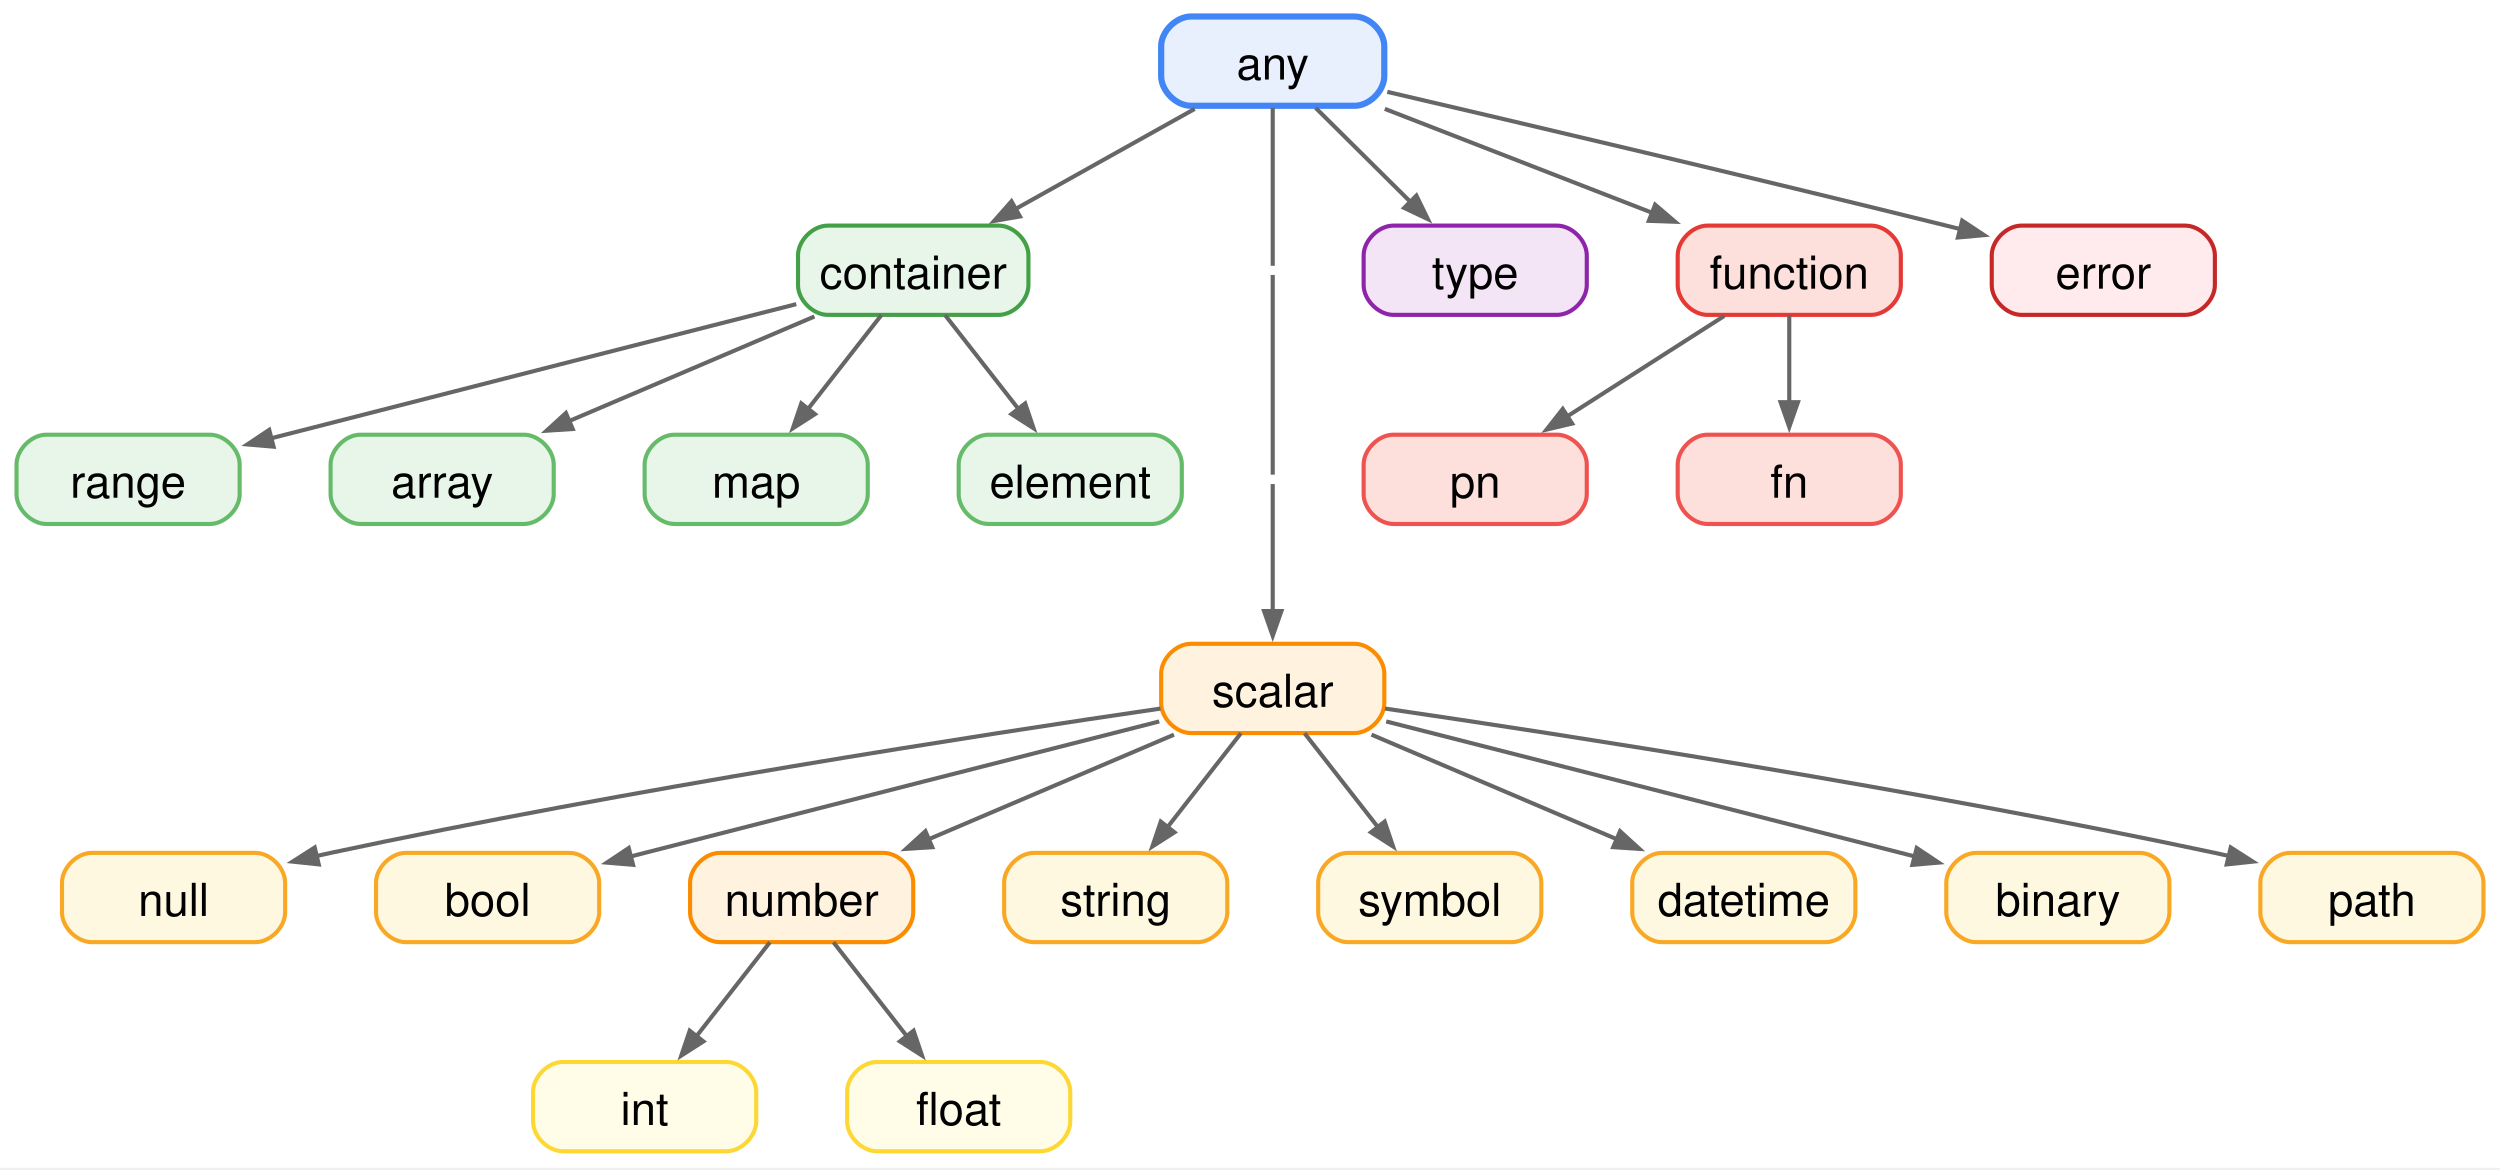
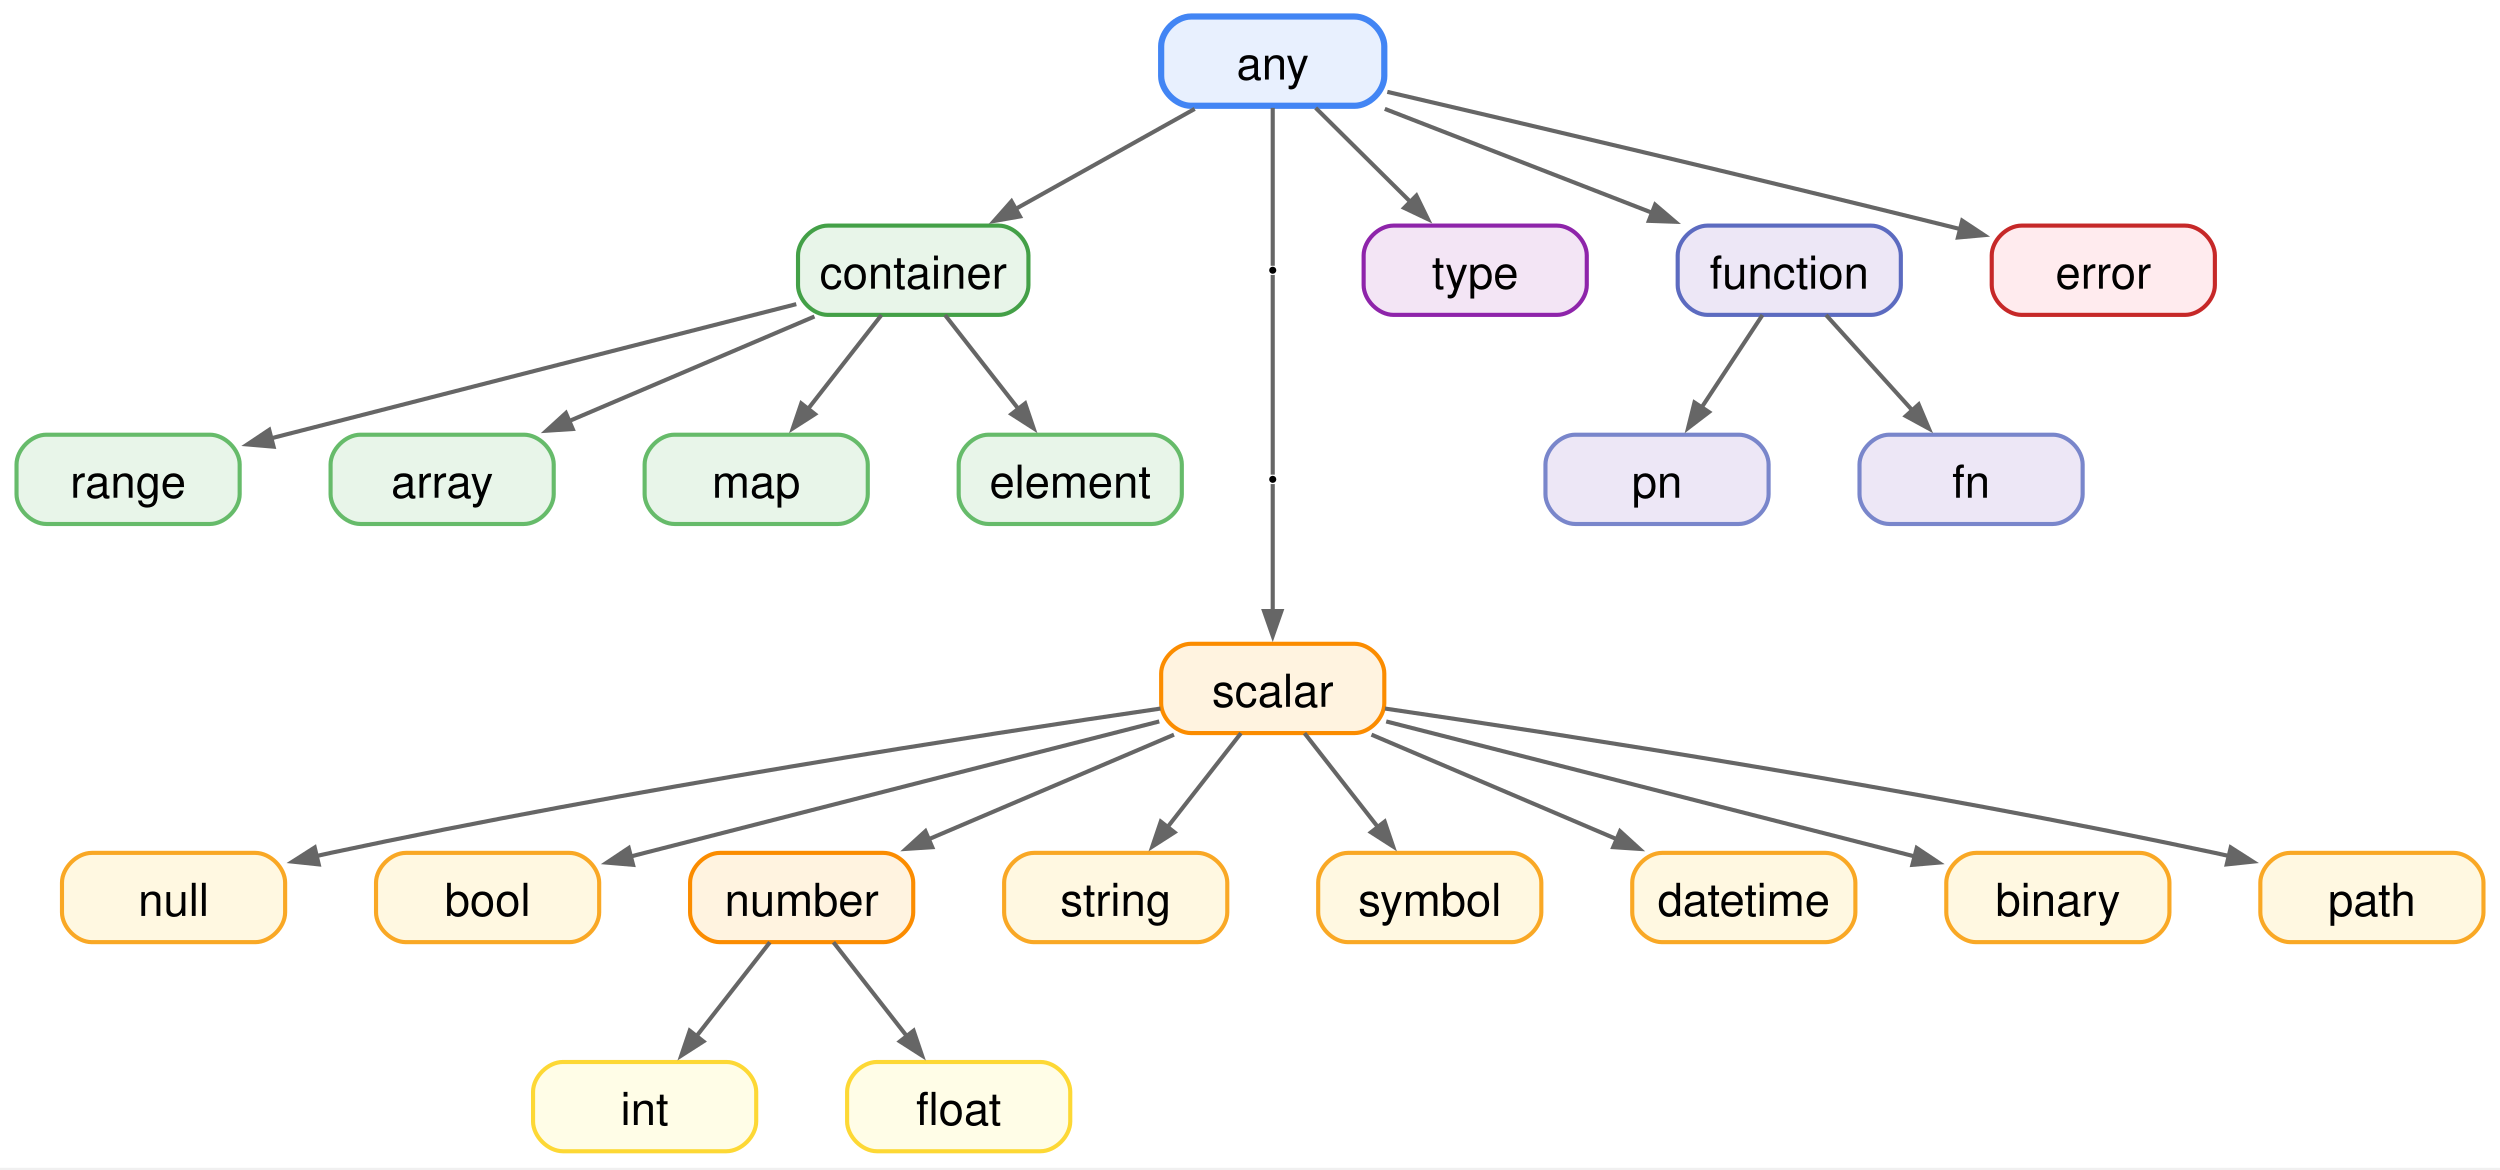
<svg xmlns="http://www.w3.org/2000/svg" width="605pt" height="283pt" viewBox="0.00 0.00 605.00 283.00">
  <g id="graph0" class="graph" transform="scale(1 1) rotate(0) translate(4 278.6)">
    <polygon fill="white" stroke="none" points="-4,4 -4,-278.6 601,-278.6 601,4 -4,4" />
    <g id="node1" class="node">
      <path fill="#e8f0fe" stroke="#4285f4" stroke-width="1.5" d="M323.8,-274.6C323.8,-274.6 284.2,-274.6 284.2,-274.6 280.6,-274.6 277,-271 277,-267.4 277,-267.4 277,-260.2 277,-260.2 277,-256.6 280.6,-253 284.2,-253 284.2,-253 323.8,-253 323.8,-253 327.4,-253 331,-256.6 331,-260.2 331,-260.2 331,-267.4 331,-267.4 331,-271 327.4,-274.6 323.8,-274.6" />
      <text xml:space="preserve" text-anchor="middle" x="304" y="-259.35" font-family="Helvetica,sans-Serif" font-size="11.00">any</text>
+     </g>
+     <g id="node2" class="node">
+       <ellipse fill="black" stroke="black" cx="304" cy="-213.2" rx="0.36" ry="0.36" />
    </g>
    <g id="edge1" class="edge">
      <path fill="none" stroke="#666666" d="M304,-252.49C304,-238.67 304,-215.69 304,-214.27" />
    </g>
    <g id="node5" class="node">
      <path fill="#e8f5e9" stroke="#43a047" d="M237.68,-224C237.68,-224 196.32,-224 196.32,-224 192.72,-224 189.12,-220.4 189.12,-216.8 189.12,-216.8 189.12,-209.6 189.12,-209.6 189.12,-206 192.72,-202.4 196.32,-202.4 196.32,-202.4 237.68,-202.4 237.68,-202.4 241.28,-202.4 244.88,-206 244.88,-209.6 244.88,-209.6 244.88,-216.8 244.88,-216.8 244.88,-220.4 241.28,-224 237.68,-224" />
      <text xml:space="preserve" text-anchor="middle" x="217" y="-208.75" font-family="Helvetica,sans-Serif" font-size="11.00">container</text>
    </g>
    <g id="edge4" class="edge">
      <path fill="none" stroke="#666666" d="M285.12,-252.25C272.41,-245.15 255.51,-235.71 241.73,-228.01" />
      <polygon fill="#666666" stroke="#666666" points="242.83,-226.22 236.57,-225.13 240.78,-229.89 242.83,-226.22" />
    </g>
    <g id="node6" class="node">
      <path fill="#f3e5f5" stroke="#8e24aa" d="M372.8,-224C372.8,-224 333.2,-224 333.2,-224 329.6,-224 326,-220.4 326,-216.8 326,-216.8 326,-209.6 326,-209.6 326,-206 329.6,-202.4 333.2,-202.4 333.2,-202.4 372.8,-202.4 372.8,-202.4 376.4,-202.4 380,-206 380,-209.6 380,-209.6 380,-216.8 380,-216.8 380,-220.4 376.4,-224 372.8,-224" />
      <text xml:space="preserve" text-anchor="middle" x="353" y="-208.75" font-family="Helvetica,sans-Serif" font-size="11.00">type</text>
    </g>
    <g id="edge10" class="edge">
      <path fill="none" stroke="#666666" d="M314.39,-252.49C321.15,-245.79 330.08,-236.94 337.64,-229.43" />
      <polygon fill="#666666" stroke="#666666" points="338.77,-231.27 341.55,-225.56 335.81,-228.29 338.77,-231.27" />
    </g>
    <g id="node7" class="node">
-       <path fill="#fde0dc" stroke="#e53935" d="M448.8,-224C448.8,-224 409.2,-224 409.2,-224 405.6,-224 402,-220.4 402,-216.8 402,-216.8 402,-209.6 402,-209.6 402,-206 405.6,-202.4 409.2,-202.4 409.2,-202.4 448.8,-202.4 448.8,-202.4 452.4,-202.4 456,-206 456,-209.6 456,-209.6 456,-216.8 456,-216.8 456,-220.4 452.4,-224 448.8,-224" />
+       <path fill="#ede7f6" stroke="#5c6bc0" d="M448.8,-224C448.8,-224 409.2,-224 409.2,-224 405.6,-224 402,-220.4 402,-216.8 402,-216.8 402,-209.6 402,-209.6 402,-206 405.6,-202.4 409.2,-202.4 409.2,-202.4 448.8,-202.4 448.8,-202.4 452.4,-202.4 456,-206 456,-209.6 456,-209.6 456,-216.8 456,-216.8 456,-220.4 452.4,-224 448.8,-224" />
      <text xml:space="preserve" text-anchor="middle" x="429" y="-208.75" font-family="Helvetica,sans-Serif" font-size="11.00">function</text>
    </g>
    <g id="edge9" class="edge">
      <path fill="none" stroke="#666666" d="M331.12,-252.25C350.14,-244.86 375.66,-234.94 395.88,-227.08" />
      <polygon fill="#666666" stroke="#666666" points="396.54,-229.07 401.38,-224.94 395.02,-225.16 396.54,-229.07" />
    </g>
    <g id="node8" class="node">
      <path fill="#ffebee" stroke="#c62828" d="M524.8,-224C524.8,-224 485.2,-224 485.2,-224 481.6,-224 478,-220.4 478,-216.8 478,-216.8 478,-209.6 478,-209.6 478,-206 481.6,-202.4 485.2,-202.4 485.2,-202.4 524.8,-202.4 524.8,-202.4 528.4,-202.4 532,-206 532,-209.6 532,-209.6 532,-216.8 532,-216.8 532,-220.4 528.4,-224 524.8,-224" />
      <text xml:space="preserve" text-anchor="middle" x="505" y="-208.75" font-family="Helvetica,sans-Serif" font-size="11.00">error</text>
    </g>
    <g id="edge11" class="edge">
      <path fill="none" stroke="#666666" d="M331.73,-256.37C364.19,-248.8 419.57,-235.76 467,-224 468.18,-223.71 469.38,-223.41 470.6,-223.1" />
      <polygon fill="#666666" stroke="#666666" points="470.85,-225.21 476.15,-221.7 469.82,-221.13 470.85,-225.21" />
    </g>
+     <g id="node3" class="node">
+       <ellipse fill="black" stroke="black" cx="304" cy="-162.6" rx="0.36" ry="0.36" />
+     </g>
    <g id="edge2" class="edge">
      <path fill="none" stroke="#666666" d="M304,-212.06C304,-209.3 304,-166.41 304,-163.73" />
    </g>
    <g id="node4" class="node">
      <path fill="#fff3e0" stroke="#fb8c00" d="M323.8,-122.8C323.8,-122.8 284.2,-122.8 284.2,-122.8 280.6,-122.8 277,-119.2 277,-115.6 277,-115.6 277,-108.4 277,-108.4 277,-104.8 280.6,-101.2 284.2,-101.2 284.2,-101.2 323.8,-101.2 323.8,-101.2 327.4,-101.2 331,-104.8 331,-108.4 331,-108.4 331,-115.6 331,-115.6 331,-119.2 327.4,-122.8 323.8,-122.8" />
      <text xml:space="preserve" text-anchor="middle" x="304" y="-107.55" font-family="Helvetica,sans-Serif" font-size="11.00">scalar</text>
    </g>
    <g id="edge3" class="edge">
      <path fill="none" stroke="#666666" d="M304,-161.46C304,-159.8 304,-143.7 304,-130.51" />
      <polygon fill="#666666" stroke="#666666" points="306.1,-130.72 304,-124.72 301.9,-130.72 306.1,-130.72" />
    </g>
    <g id="node24" class="node">
-       <path fill="#fde0dc" stroke="#ef5350" d="M372.8,-173.4C372.8,-173.4 333.2,-173.4 333.2,-173.4 329.6,-173.4 326,-169.8 326,-166.2 326,-166.2 326,-159 326,-159 326,-155.4 329.6,-151.8 333.2,-151.8 333.2,-151.8 372.8,-151.8 372.8,-151.8 376.4,-151.8 380,-155.4 380,-159 380,-159 380,-166.2 380,-166.2 380,-169.8 376.4,-173.4 372.8,-173.4" />
-       <text xml:space="preserve" text-anchor="middle" x="353" y="-158.15" font-family="Helvetica,sans-Serif" font-size="11.00">pn</text>
+       <path fill="#ede7f6" stroke="#7986cb" d="M416.8,-173.4C416.8,-173.4 377.2,-173.4 377.2,-173.4 373.6,-173.4 370,-169.8 370,-166.2 370,-166.2 370,-159 370,-159 370,-155.4 373.6,-151.8 377.2,-151.8 377.2,-151.8 416.8,-151.8 416.8,-151.8 420.4,-151.8 424,-155.4 424,-159 424,-159 424,-166.2 424,-166.2 424,-169.8 420.4,-173.4 416.8,-173.4" />
+       <text xml:space="preserve" text-anchor="middle" x="397" y="-158.15" font-family="Helvetica,sans-Serif" font-size="11.00">pn</text>
    </g>
    <g id="node9" class="node">
      <path fill="#fff8e1" stroke="#f9a825" d="M57.8,-72.2C57.8,-72.2 18.2,-72.2 18.2,-72.2 14.6,-72.2 11,-68.6 11,-65 11,-65 11,-57.8 11,-57.8 11,-54.2 14.6,-50.6 18.2,-50.6 18.2,-50.6 57.8,-50.6 57.8,-50.6 61.4,-50.6 65,-54.2 65,-57.8 65,-57.8 65,-65 65,-65 65,-68.6 61.4,-72.2 57.8,-72.2" />
      <text xml:space="preserve" text-anchor="middle" x="38" y="-56.95" font-family="Helvetica,sans-Serif" font-size="11.00">null</text>
    </g>
    <g id="edge14" class="edge">
      <path fill="none" stroke="#666666" d="M276.84,-107.13C233.96,-100.85 148.05,-87.59 76,-72.2 74.81,-71.95 73.6,-71.68 72.38,-71.4" />
      <polygon fill="#666666" stroke="#666666" points="73.13,-69.42 66.81,-70.09 72.16,-73.51 73.13,-69.42" />
    </g>
    <g id="node10" class="node">
      <path fill="#fff8e1" stroke="#f9a825" d="M133.8,-72.2C133.8,-72.2 94.2,-72.2 94.2,-72.2 90.6,-72.2 87,-68.6 87,-65 87,-65 87,-57.8 87,-57.8 87,-54.2 90.6,-50.6 94.2,-50.6 94.2,-50.6 133.8,-50.6 133.8,-50.6 137.4,-50.6 141,-54.2 141,-57.8 141,-57.8 141,-65 141,-65 141,-68.6 137.4,-72.2 133.8,-72.2" />
      <text xml:space="preserve" text-anchor="middle" x="114" y="-56.95" font-family="Helvetica,sans-Serif" font-size="11.00">bool</text>
    </g>
    <g id="edge15" class="edge">
      <path fill="none" stroke="#666666" d="M276.54,-104.01C246.09,-96.26 195.53,-83.37 152,-72.2 150.82,-71.9 149.62,-71.59 148.41,-71.28" />
      <polygon fill="#666666" stroke="#666666" points="149.2,-69.31 142.86,-69.85 148.15,-73.38 149.2,-69.31" />
    </g>
    <g id="node11" class="node">
      <path fill="#fff3e0" stroke="#fb8c00" d="M209.8,-72.2C209.8,-72.2 170.2,-72.2 170.2,-72.2 166.6,-72.2 163,-68.6 163,-65 163,-65 163,-57.8 163,-57.8 163,-54.2 166.6,-50.6 170.2,-50.6 170.2,-50.6 209.8,-50.6 209.8,-50.6 213.4,-50.6 217,-54.2 217,-57.8 217,-57.8 217,-65 217,-65 217,-68.6 213.4,-72.2 209.8,-72.2" />
      <text xml:space="preserve" text-anchor="middle" x="190" y="-56.95" font-family="Helvetica,sans-Serif" font-size="11.00">number</text>
    </g>
    <g id="edge16" class="edge">
      <path fill="none" stroke="#666666" d="M280.1,-100.81C262.77,-93.42 239.2,-83.37 220.51,-75.41" />
      <polygon fill="#666666" stroke="#666666" points="221.6,-73.59 215.26,-73.17 219.95,-77.45 221.6,-73.59" />
    </g>
    <g id="node12" class="node">
      <path fill="#fff8e1" stroke="#f9a825" d="M285.8,-72.2C285.8,-72.2 246.2,-72.2 246.2,-72.2 242.6,-72.2 239,-68.6 239,-65 239,-65 239,-57.8 239,-57.8 239,-54.2 242.6,-50.6 246.2,-50.6 246.2,-50.6 285.8,-50.6 285.8,-50.6 289.4,-50.6 293,-54.2 293,-57.8 293,-57.8 293,-65 293,-65 293,-68.6 289.4,-72.2 285.8,-72.2" />
      <text xml:space="preserve" text-anchor="middle" x="266" y="-56.95" font-family="Helvetica,sans-Serif" font-size="11.00">string</text>
    </g>
    <g id="edge17" class="edge">
      <path fill="none" stroke="#666666" d="M296.31,-101.17C291.13,-94.53 284.17,-85.64 278.24,-78.05" />
      <polygon fill="#666666" stroke="#666666" points="280.22,-77.18 274.87,-73.75 276.91,-79.77 280.22,-77.18" />
    </g>
    <g id="node13" class="node">
      <path fill="#fff8e1" stroke="#f9a825" d="M361.8,-72.2C361.8,-72.2 322.2,-72.2 322.2,-72.2 318.6,-72.2 315,-68.6 315,-65 315,-65 315,-57.8 315,-57.8 315,-54.2 318.6,-50.6 322.2,-50.6 322.2,-50.6 361.8,-50.6 361.8,-50.6 365.4,-50.6 369,-54.2 369,-57.8 369,-57.8 369,-65 369,-65 369,-68.6 365.4,-72.2 361.8,-72.2" />
      <text xml:space="preserve" text-anchor="middle" x="342" y="-56.95" font-family="Helvetica,sans-Serif" font-size="11.00">symbol</text>
    </g>
    <g id="edge18" class="edge">
      <path fill="none" stroke="#666666" d="M311.69,-101.17C316.87,-94.53 323.83,-85.64 329.76,-78.05" />
      <polygon fill="#666666" stroke="#666666" points="331.09,-79.77 333.13,-73.75 327.78,-77.18 331.09,-79.77" />
    </g>
    <g id="node14" class="node">
      <path fill="#fff8e1" stroke="#f9a825" d="M437.8,-72.2C437.8,-72.2 398.2,-72.2 398.2,-72.2 394.6,-72.2 391,-68.6 391,-65 391,-65 391,-57.8 391,-57.8 391,-54.2 394.6,-50.6 398.2,-50.6 398.2,-50.6 437.8,-50.6 437.8,-50.6 441.4,-50.6 445,-54.2 445,-57.8 445,-57.8 445,-65 445,-65 445,-68.6 441.4,-72.2 437.8,-72.2" />
      <text xml:space="preserve" text-anchor="middle" x="418" y="-56.95" font-family="Helvetica,sans-Serif" font-size="11.00">datetime</text>
    </g>
    <g id="edge19" class="edge">
      <path fill="none" stroke="#666666" d="M327.9,-100.81C345.23,-93.42 368.8,-83.37 387.49,-75.41" />
      <polygon fill="#666666" stroke="#666666" points="388.05,-77.45 392.74,-73.17 386.4,-73.59 388.05,-77.45" />
    </g>
    <g id="node15" class="node">
      <path fill="#fff8e1" stroke="#f9a825" d="M513.8,-72.2C513.8,-72.2 474.2,-72.2 474.2,-72.2 470.6,-72.2 467,-68.6 467,-65 467,-65 467,-57.8 467,-57.8 467,-54.2 470.6,-50.6 474.2,-50.6 474.2,-50.6 513.8,-50.6 513.8,-50.6 517.4,-50.6 521,-54.2 521,-57.8 521,-57.8 521,-65 521,-65 521,-68.6 517.4,-72.2 513.8,-72.2" />
      <text xml:space="preserve" text-anchor="middle" x="494" y="-56.95" font-family="Helvetica,sans-Serif" font-size="11.00">binary</text>
    </g>
    <g id="edge20" class="edge">
      <path fill="none" stroke="#666666" d="M331.46,-104.01C361.91,-96.26 412.47,-83.37 456,-72.2 457.18,-71.9 458.38,-71.59 459.59,-71.28" />
      <polygon fill="#666666" stroke="#666666" points="459.85,-73.38 465.14,-69.85 458.8,-69.31 459.85,-73.38" />
    </g>
    <g id="node16" class="node">
      <path fill="#fff8e1" stroke="#f9a825" d="M589.8,-72.2C589.8,-72.2 550.2,-72.2 550.2,-72.2 546.6,-72.2 543,-68.6 543,-65 543,-65 543,-57.8 543,-57.8 543,-54.2 546.6,-50.6 550.2,-50.6 550.2,-50.6 589.8,-50.6 589.8,-50.6 593.4,-50.6 597,-54.2 597,-57.8 597,-57.8 597,-65 597,-65 597,-68.6 593.4,-72.2 589.8,-72.2" />
      <text xml:space="preserve" text-anchor="middle" x="570" y="-56.95" font-family="Helvetica,sans-Serif" font-size="11.00">path</text>
    </g>
    <g id="edge21" class="edge">
      <path fill="none" stroke="#666666" d="M331.16,-107.13C374.04,-100.85 459.95,-87.59 532,-72.2 533.19,-71.95 534.4,-71.68 535.62,-71.4" />
      <polygon fill="#666666" stroke="#666666" points="535.84,-73.51 541.19,-70.09 534.87,-69.42 535.84,-73.51" />
    </g>
    <g id="node19" class="node">
      <path fill="#e8f5e9" stroke="#66bb6a" d="M46.8,-173.4C46.8,-173.4 7.2,-173.4 7.2,-173.4 3.6,-173.4 0,-169.8 0,-166.2 0,-166.2 0,-159 0,-159 0,-155.4 3.6,-151.8 7.2,-151.8 7.2,-151.8 46.8,-151.8 46.8,-151.8 50.4,-151.8 54,-155.4 54,-159 54,-159 54,-166.2 54,-166.2 54,-169.8 50.4,-173.4 46.8,-173.4" />
      <text xml:space="preserve" text-anchor="middle" x="27" y="-158.15" font-family="Helvetica,sans-Serif" font-size="11.00">range</text>
    </g>
    <g id="edge5" class="edge">
      <path fill="none" stroke="#666666" d="M188.7,-205C158.17,-197.22 108.13,-184.47 65,-173.4 63.82,-173.1 62.62,-172.79 61.41,-172.48" />
      <polygon fill="#666666" stroke="#666666" points="62.2,-170.51 55.86,-171.05 61.15,-174.58 62.2,-170.51" />
    </g>
    <g id="node20" class="node">
      <path fill="#e8f5e9" stroke="#66bb6a" d="M122.8,-173.4C122.8,-173.4 83.2,-173.4 83.2,-173.4 79.6,-173.4 76,-169.8 76,-166.2 76,-166.2 76,-159 76,-159 76,-155.4 79.6,-151.8 83.2,-151.8 83.2,-151.8 122.8,-151.8 122.8,-151.8 126.4,-151.8 130,-155.4 130,-159 130,-159 130,-166.2 130,-166.2 130,-169.8 126.4,-173.4 122.8,-173.4" />
      <text xml:space="preserve" text-anchor="middle" x="103" y="-158.15" font-family="Helvetica,sans-Serif" font-size="11.00">array</text>
    </g>
    <g id="edge6" class="edge">
      <path fill="none" stroke="#666666" d="M193.1,-202.01C175.77,-194.62 152.2,-184.57 133.51,-176.61" />
      <polygon fill="#666666" stroke="#666666" points="134.6,-174.79 128.26,-174.37 132.95,-178.65 134.6,-174.79" />
    </g>
    <g id="node21" class="node">
      <path fill="#e8f5e9" stroke="#66bb6a" d="M198.8,-173.4C198.8,-173.4 159.2,-173.4 159.2,-173.4 155.6,-173.4 152,-169.8 152,-166.2 152,-166.2 152,-159 152,-159 152,-155.4 155.6,-151.8 159.2,-151.8 159.2,-151.8 198.8,-151.8 198.8,-151.8 202.4,-151.8 206,-155.4 206,-159 206,-159 206,-166.2 206,-166.2 206,-169.8 202.4,-173.4 198.8,-173.4" />
      <text xml:space="preserve" text-anchor="middle" x="179" y="-158.15" font-family="Helvetica,sans-Serif" font-size="11.00">map</text>
    </g>
    <g id="edge7" class="edge">
      <path fill="none" stroke="#666666" d="M209.31,-202.37C204.13,-195.73 197.17,-186.84 191.24,-179.25" />
      <polygon fill="#666666" stroke="#666666" points="193.22,-178.38 187.87,-174.95 189.91,-180.97 193.22,-178.38" />
    </g>
    <g id="node22" class="node">
      <path fill="#e8f5e9" stroke="#66bb6a" d="M274.8,-173.4C274.8,-173.4 235.2,-173.4 235.2,-173.4 231.6,-173.4 228,-169.8 228,-166.2 228,-166.2 228,-159 228,-159 228,-155.4 231.6,-151.8 235.2,-151.8 235.2,-151.8 274.8,-151.8 274.8,-151.8 278.4,-151.8 282,-155.4 282,-159 282,-159 282,-166.2 282,-166.2 282,-169.8 278.4,-173.4 274.8,-173.4" />
      <text xml:space="preserve" text-anchor="middle" x="255" y="-158.15" font-family="Helvetica,sans-Serif" font-size="11.00">element</text>
    </g>
    <g id="edge8" class="edge">
      <path fill="none" stroke="#666666" d="M224.69,-202.37C229.87,-195.73 236.83,-186.84 242.76,-179.25" />
      <polygon fill="#666666" stroke="#666666" points="244.09,-180.97 246.13,-174.95 240.78,-178.38 244.09,-180.97" />
    </g>
    <g id="node23" class="node">
-       <path fill="#fde0dc" stroke="#ef5350" d="M448.8,-173.4C448.8,-173.4 409.2,-173.4 409.2,-173.4 405.6,-173.4 402,-169.8 402,-166.2 402,-166.2 402,-159 402,-159 402,-155.4 405.6,-151.8 409.2,-151.8 409.2,-151.8 448.8,-151.8 448.8,-151.8 452.4,-151.8 456,-155.4 456,-159 456,-159 456,-166.2 456,-166.2 456,-169.8 452.4,-173.4 448.8,-173.4" />
-       <text xml:space="preserve" text-anchor="middle" x="429" y="-158.15" font-family="Helvetica,sans-Serif" font-size="11.00">fn</text>
+       <path fill="#ede7f6" stroke="#7986cb" d="M492.8,-173.4C492.8,-173.4 453.2,-173.4 453.2,-173.4 449.6,-173.4 446,-169.8 446,-166.2 446,-166.2 446,-159 446,-159 446,-155.4 449.6,-151.8 453.2,-151.8 453.2,-151.8 492.8,-151.8 492.8,-151.8 496.4,-151.8 500,-155.4 500,-159 500,-159 500,-166.2 500,-166.2 500,-169.8 496.4,-173.4 492.8,-173.4" />
+       <text xml:space="preserve" text-anchor="middle" x="473" y="-158.15" font-family="Helvetica,sans-Serif" font-size="11.00">fn</text>
    </g>
    <g id="edge12" class="edge">
-       <path fill="none" stroke="#666666" d="M429,-202.37C429,-196.25 429,-188.22 429,-181.06" />
-       <polygon fill="#666666" stroke="#666666" points="431.1,-181.27 429,-175.27 426.9,-181.27 431.1,-181.27" />
+       <path fill="none" stroke="#666666" d="M437.9,-202.37C443.91,-195.73 451.96,-186.84 458.83,-179.25" />
+       <polygon fill="#666666" stroke="#666666" points="460.32,-180.73 462.79,-174.88 457.21,-177.92 460.32,-180.73" />
    </g>
    <g id="edge13" class="edge">
-       <path fill="none" stroke="#666666" d="M413.25,-202.13C402.22,-195.07 387.32,-185.55 375.1,-177.73" />
-       <polygon fill="#666666" stroke="#666666" points="376.45,-176.1 370.26,-174.64 374.19,-179.64 376.45,-176.1" />
+       <path fill="none" stroke="#666666" d="M422.52,-202.37C418.24,-195.86 412.53,-187.19 407.6,-179.7" />
+       <polygon fill="#666666" stroke="#666666" points="409.57,-178.88 404.52,-175.02 406.06,-181.19 409.57,-178.88" />
    </g>
    <g id="node17" class="node">
      <path fill="#fffde7" stroke="#fdd835" d="M171.8,-21.6C171.8,-21.6 132.2,-21.6 132.2,-21.6 128.6,-21.6 125,-18 125,-14.4 125,-14.4 125,-7.2 125,-7.2 125,-3.6 128.6,0 132.2,0 132.2,0 171.8,0 171.8,0 175.4,0 179,-3.6 179,-7.2 179,-7.2 179,-14.4 179,-14.4 179,-18 175.4,-21.6 171.8,-21.6" />
      <text xml:space="preserve" text-anchor="middle" x="152" y="-6.35" font-family="Helvetica,sans-Serif" font-size="11.00">int</text>
    </g>
    <g id="edge22" class="edge">
      <path fill="none" stroke="#666666" d="M182.31,-50.57C177.13,-43.93 170.17,-35.04 164.24,-27.45" />
      <polygon fill="#666666" stroke="#666666" points="166.22,-26.58 160.87,-23.15 162.91,-29.17 166.22,-26.58" />
    </g>
    <g id="node18" class="node">
      <path fill="#fffde7" stroke="#fdd835" d="M247.8,-21.6C247.8,-21.6 208.2,-21.6 208.2,-21.6 204.6,-21.6 201,-18 201,-14.4 201,-14.4 201,-7.2 201,-7.2 201,-3.6 204.6,0 208.2,0 208.2,0 247.8,0 247.8,0 251.4,0 255,-3.6 255,-7.2 255,-7.2 255,-14.4 255,-14.4 255,-18 251.4,-21.6 247.8,-21.6" />
      <text xml:space="preserve" text-anchor="middle" x="228" y="-6.35" font-family="Helvetica,sans-Serif" font-size="11.00">float</text>
    </g>
    <g id="edge23" class="edge">
      <path fill="none" stroke="#666666" d="M197.69,-50.57C202.87,-43.93 209.83,-35.04 215.76,-27.45" />
      <polygon fill="#666666" stroke="#666666" points="217.09,-29.17 219.13,-23.15 213.78,-26.58 217.09,-29.17" />
    </g>
  </g>
</svg>
